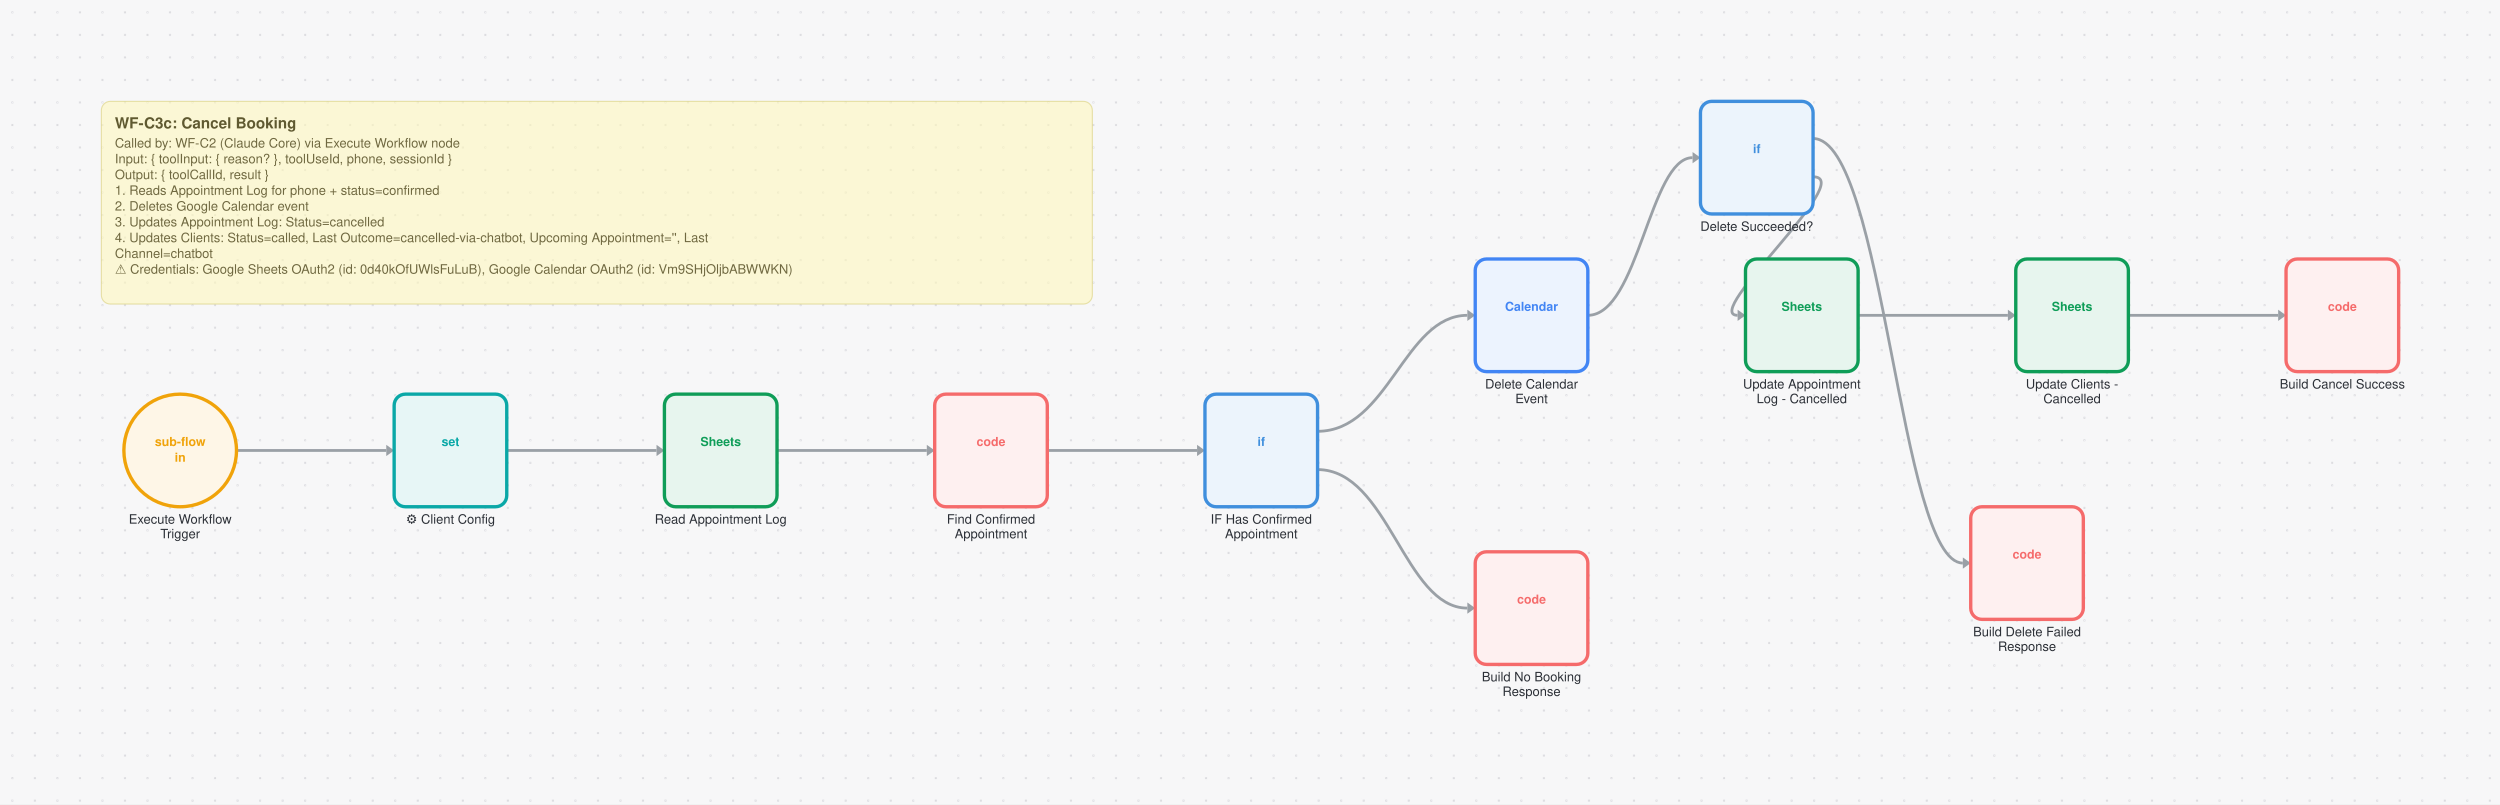
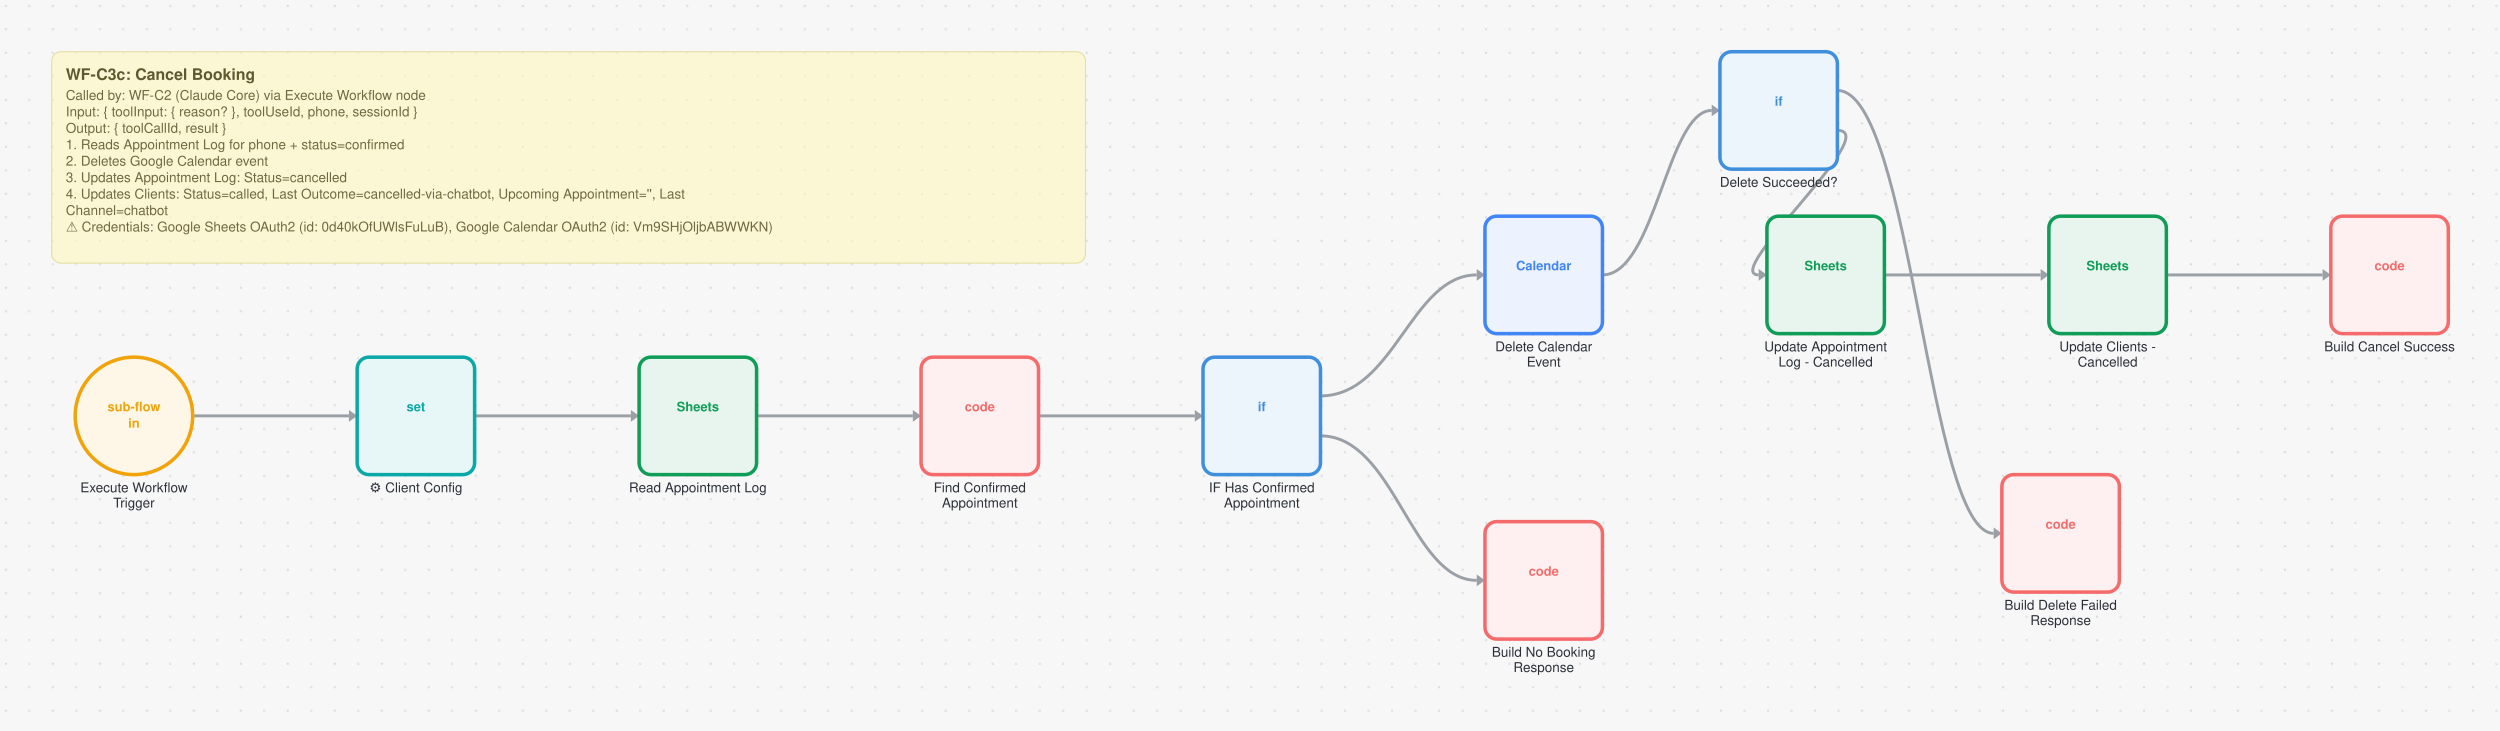
- <svg xmlns="http://www.w3.org/2000/svg" viewBox="190 -50 2220 714" width="1600" font-family="-apple-system,BlinkMacSystemFont,Segoe UI,Helvetica,Arial,sans-serif">
-   <rect x="190" y="-50" width="2220" height="714" fill="#f7f7f8" />
+ <svg xmlns="http://www.w3.org/2000/svg" viewBox="236 -4.0 2128 622.0" width="1600" font-family="-apple-system,BlinkMacSystemFont,Segoe UI,Helvetica,Arial,sans-serif">
+   <rect x="236" y="-4.0" width="2128" height="622.0" fill="#f7f7f8" />
  <defs>
    <pattern id="g" width="20" height="20" patternUnits="userSpaceOnUse">
      <circle cx="1" cy="1" r="1" fill="#dcdce0" />
    </pattern>
  </defs>
-   <rect x="190" y="-50" width="2220" height="714" fill="url(#g)" />
-   <rect x="280" y="40" width="880" height="180" rx="8" fill="#fff8b8" fill-opacity="0.55" stroke="#d8cf7a" stroke-opacity="0.6" />
-   <text x="292" y="64" font-size="13.5" font-weight="700" fill="#5f5930">WF-C3c: Cancel Booking</text>
-   <text x="292" y="81" font-size="11.5" fill="#6f6840">Called by: WF-C2 (Claude Core) via Execute Workflow node</text>
-   <text x="292" y="95" font-size="11.5" fill="#6f6840">Input: { toolInput: { reason? }, toolUseId, phone, sessionId }</text>
-   <text x="292" y="109" font-size="11.5" fill="#6f6840">Output: { toolCallId, result }</text>
-   <text x="292" y="123" font-size="11.5" fill="#6f6840">1. Reads Appointment Log for phone + status=confirmed</text>
-   <text x="292" y="137" font-size="11.5" fill="#6f6840">2. Deletes Google Calendar event</text>
-   <text x="292" y="151" font-size="11.5" fill="#6f6840">3. Updates Appointment Log: Status=cancelled</text>
-   <text x="292" y="165" font-size="11.5" fill="#6f6840">4. Updates Clients: Status=called, Last Outcome=cancelled-via-chatbot, Upcoming Appointment='', Last</text>
-   <text x="292" y="179" font-size="11.5" fill="#6f6840">Channel=chatbot</text>
-   <text x="292" y="193" font-size="11.5" fill="#6f6840">⚠️ Credentials: Google Sheets OAuth2 (id: 0d40kOfUWlsFuLuB), Google Calendar OAuth2 (id: Vm9SHjOljbABWWKN)</text>
+   <rect x="236" y="-4.0" width="2128" height="622.0" fill="url(#g)" />
+   <rect x="280" y="40.0" width="880" height="180" rx="8" fill="#fff8b8" fill-opacity="0.55" stroke="#d8cf7a" stroke-opacity="0.6" />
+   <text x="292" y="64.0" font-size="13.5" font-weight="700" fill="#5f5930">WF-C3c: Cancel Booking</text>
+   <text x="292" y="81.0" font-size="11.5" fill="#6f6840">Called by: WF-C2 (Claude Core) via Execute Workflow node</text>
+   <text x="292" y="95.0" font-size="11.5" fill="#6f6840">Input: { toolInput: { reason? }, toolUseId, phone, sessionId }</text>
+   <text x="292" y="109.0" font-size="11.5" fill="#6f6840">Output: { toolCallId, result }</text>
+   <text x="292" y="123.0" font-size="11.5" fill="#6f6840">1. Reads Appointment Log for phone + status=confirmed</text>
+   <text x="292" y="137.0" font-size="11.5" fill="#6f6840">2. Deletes Google Calendar event</text>
+   <text x="292" y="151.0" font-size="11.5" fill="#6f6840">3. Updates Appointment Log: Status=cancelled</text>
+   <text x="292" y="165.0" font-size="11.5" fill="#6f6840">4. Updates Clients: Status=called, Last Outcome=cancelled-via-chatbot, Upcoming Appointment='', Last</text>
+   <text x="292" y="179.0" font-size="11.5" fill="#6f6840">Channel=chatbot</text>
+   <text x="292" y="193.0" font-size="11.5" fill="#6f6840">⚠️ Credentials: Google Sheets OAuth2 (id: 0d40kOfUWlsFuLuB), Google Calendar OAuth2 (id: Vm9SHjOljbABWWKN)</text>
  <g fill="none" stroke="#9aa0a6" stroke-width="2.5">
    <path d="M400,350 C463,350 477,350 533,350" />
    <path d="M533,345 L540,350 L533,355" fill="#9aa0a6" stroke="none" />
    <path d="M640,350 C703,350 717,350 773,350" />
    <path d="M773,345 L780,350 L773,355" fill="#9aa0a6" stroke="none" />
    <path d="M880,350 C943,350 957,350 1013,350" />
    <path d="M1013,345 L1020,350 L1013,355" fill="#9aa0a6" stroke="none" />
    <path d="M1120,350 C1183,350 1197,350 1253,350" />
    <path d="M1253,345 L1260,350 L1253,355" fill="#9aa0a6" stroke="none" />
    <path d="M1360,333 C1423,333 1437,230 1493,230" />
    <path d="M1493,225 L1500,230 L1493,235" fill="#9aa0a6" stroke="none" />
    <path d="M1360,367 C1423,367 1437,490 1493,490" />
    <path d="M1493,485 L1500,490 L1493,495" fill="#9aa0a6" stroke="none" />
    <path d="M1600,230 C1645,230 1655,90 1693,90" />
    <path d="M1693,85 L1700,90 L1693,95" fill="#9aa0a6" stroke="none" />
    <path d="M1800,73 C1863,73 1877,450 1933,450" />
    <path d="M1933,445 L1940,450 L1933,455" fill="#9aa0a6" stroke="none" />
    <path d="M1800,107 C1840,107 1700,230 1733,230" />
    <path d="M1733,225 L1740,230 L1733,235" fill="#9aa0a6" stroke="none" />
    <path d="M1840,230 C1903,230 1917,230 1973,230" />
    <path d="M1973,225 L1980,230 L1973,235" fill="#9aa0a6" stroke="none" />
    <path d="M2080,230 C2143,230 2157,230 2213,230" />
    <path d="M2213,225 L2220,230 L2213,235" fill="#9aa0a6" stroke="none" />
  </g>
-   <rect x="300" y="300" width="100" height="100" rx="50" fill="#ffffff" stroke="#f0a30a" stroke-width="3" />
-   <rect x="300" y="300" width="100" height="100" rx="50" fill="#f0a30a" fill-opacity="0.10" />
+   <rect x="300" y="300.0" width="100" height="100" rx="50" fill="#ffffff" stroke="#f0a30a" stroke-width="3" />
+   <rect x="300" y="300.0" width="100" height="100" rx="50" fill="#f0a30a" fill-opacity="0.10" />
  <text x="350.0" y="346.0" font-size="11" text-anchor="middle" fill="#f0a30a" font-weight="700">sub-flow</text>
  <text x="350.0" y="360.0" font-size="11" text-anchor="middle" fill="#f0a30a" font-weight="700">in</text>
-   <text x="350.0" y="415" font-size="11.5" text-anchor="middle" fill="#2b2f36">Execute Workflow</text>
-   <text x="350.0" y="428" font-size="11.5" text-anchor="middle" fill="#2b2f36">Trigger</text>
-   <rect x="540" y="300" width="100" height="100" rx="10" fill="#ffffff" stroke="#0aa8a7" stroke-width="3" />
-   <rect x="540" y="300" width="100" height="100" rx="10" fill="#0aa8a7" fill-opacity="0.10" />
+   <text x="350.0" y="415.0" font-size="11.5" text-anchor="middle" fill="#2b2f36">Execute Workflow</text>
+   <text x="350.0" y="428.0" font-size="11.5" text-anchor="middle" fill="#2b2f36">Trigger</text>
+   <rect x="540" y="300.0" width="100" height="100" rx="10" fill="#ffffff" stroke="#0aa8a7" stroke-width="3" />
+   <rect x="540" y="300.0" width="100" height="100" rx="10" fill="#0aa8a7" fill-opacity="0.10" />
  <text x="590.0" y="346.0" font-size="11" text-anchor="middle" fill="#0aa8a7" font-weight="700">set</text>
-   <text x="590.0" y="415" font-size="11.5" text-anchor="middle" fill="#2b2f36">⚙️ Client Config</text>
-   <rect x="780" y="300" width="100" height="100" rx="10" fill="#ffffff" stroke="#0f9d58" stroke-width="3" />
-   <rect x="780" y="300" width="100" height="100" rx="10" fill="#0f9d58" fill-opacity="0.10" />
+   <text x="590.0" y="415.0" font-size="11.5" text-anchor="middle" fill="#2b2f36">⚙️ Client Config</text>
+   <rect x="780" y="300.0" width="100" height="100" rx="10" fill="#ffffff" stroke="#0f9d58" stroke-width="3" />
+   <rect x="780" y="300.0" width="100" height="100" rx="10" fill="#0f9d58" fill-opacity="0.10" />
  <text x="830.0" y="346.0" font-size="11" text-anchor="middle" fill="#0f9d58" font-weight="700">Sheets</text>
-   <text x="830.0" y="415" font-size="11.5" text-anchor="middle" fill="#2b2f36">Read Appointment Log</text>
-   <rect x="1020" y="300" width="100" height="100" rx="10" fill="#ffffff" stroke="#f56b6b" stroke-width="3" />
-   <rect x="1020" y="300" width="100" height="100" rx="10" fill="#f56b6b" fill-opacity="0.10" />
+   <text x="830.0" y="415.0" font-size="11.5" text-anchor="middle" fill="#2b2f36">Read Appointment Log</text>
+   <rect x="1020" y="300.0" width="100" height="100" rx="10" fill="#ffffff" stroke="#f56b6b" stroke-width="3" />
+   <rect x="1020" y="300.0" width="100" height="100" rx="10" fill="#f56b6b" fill-opacity="0.10" />
  <text x="1070.0" y="346.0" font-size="11" text-anchor="middle" fill="#f56b6b" font-weight="700">code</text>
-   <text x="1070.0" y="415" font-size="11.5" text-anchor="middle" fill="#2b2f36">Find Confirmed</text>
-   <text x="1070.0" y="428" font-size="11.5" text-anchor="middle" fill="#2b2f36">Appointment</text>
-   <rect x="1260" y="300" width="100" height="100" rx="10" fill="#ffffff" stroke="#408fdd" stroke-width="3" />
-   <rect x="1260" y="300" width="100" height="100" rx="10" fill="#408fdd" fill-opacity="0.10" />
+   <text x="1070.0" y="415.0" font-size="11.5" text-anchor="middle" fill="#2b2f36">Find Confirmed</text>
+   <text x="1070.0" y="428.0" font-size="11.5" text-anchor="middle" fill="#2b2f36">Appointment</text>
+   <rect x="1260" y="300.0" width="100" height="100" rx="10" fill="#ffffff" stroke="#408fdd" stroke-width="3" />
+   <rect x="1260" y="300.0" width="100" height="100" rx="10" fill="#408fdd" fill-opacity="0.10" />
  <text x="1310.0" y="346.0" font-size="11" text-anchor="middle" fill="#408fdd" font-weight="700">if</text>
-   <text x="1310.0" y="415" font-size="11.5" text-anchor="middle" fill="#2b2f36">IF Has Confirmed</text>
-   <text x="1310.0" y="428" font-size="11.5" text-anchor="middle" fill="#2b2f36">Appointment</text>
-   <rect x="1500" y="180" width="100" height="100" rx="10" fill="#ffffff" stroke="#4285f4" stroke-width="3" />
-   <rect x="1500" y="180" width="100" height="100" rx="10" fill="#4285f4" fill-opacity="0.10" />
+   <text x="1310.0" y="415.0" font-size="11.5" text-anchor="middle" fill="#2b2f36">IF Has Confirmed</text>
+   <text x="1310.0" y="428.0" font-size="11.5" text-anchor="middle" fill="#2b2f36">Appointment</text>
+   <rect x="1500" y="180.0" width="100" height="100" rx="10" fill="#ffffff" stroke="#4285f4" stroke-width="3" />
+   <rect x="1500" y="180.0" width="100" height="100" rx="10" fill="#4285f4" fill-opacity="0.10" />
  <text x="1550.0" y="226.0" font-size="11" text-anchor="middle" fill="#4285f4" font-weight="700">Calendar</text>
-   <text x="1550.0" y="295" font-size="11.5" text-anchor="middle" fill="#2b2f36">Delete Calendar</text>
-   <text x="1550.0" y="308" font-size="11.5" text-anchor="middle" fill="#2b2f36">Event</text>
-   <rect x="1700" y="40" width="100" height="100" rx="10" fill="#ffffff" stroke="#408fdd" stroke-width="3" />
-   <rect x="1700" y="40" width="100" height="100" rx="10" fill="#408fdd" fill-opacity="0.10" />
+   <text x="1550.0" y="295.0" font-size="11.5" text-anchor="middle" fill="#2b2f36">Delete Calendar</text>
+   <text x="1550.0" y="308.0" font-size="11.5" text-anchor="middle" fill="#2b2f36">Event</text>
+   <rect x="1700" y="40.0" width="100" height="100" rx="10" fill="#ffffff" stroke="#408fdd" stroke-width="3" />
+   <rect x="1700" y="40.0" width="100" height="100" rx="10" fill="#408fdd" fill-opacity="0.10" />
  <text x="1750.0" y="86.0" font-size="11" text-anchor="middle" fill="#408fdd" font-weight="700">if</text>
-   <text x="1750.0" y="155" font-size="11.5" text-anchor="middle" fill="#2b2f36">Delete Succeeded?</text>
-   <rect x="1740" y="180" width="100" height="100" rx="10" fill="#ffffff" stroke="#0f9d58" stroke-width="3" />
-   <rect x="1740" y="180" width="100" height="100" rx="10" fill="#0f9d58" fill-opacity="0.10" />
+   <text x="1750.0" y="155.0" font-size="11.5" text-anchor="middle" fill="#2b2f36">Delete Succeeded?</text>
+   <rect x="1740" y="180.0" width="100" height="100" rx="10" fill="#ffffff" stroke="#0f9d58" stroke-width="3" />
+   <rect x="1740" y="180.0" width="100" height="100" rx="10" fill="#0f9d58" fill-opacity="0.10" />
  <text x="1790.0" y="226.0" font-size="11" text-anchor="middle" fill="#0f9d58" font-weight="700">Sheets</text>
-   <text x="1790.0" y="295" font-size="11.5" text-anchor="middle" fill="#2b2f36">Update Appointment</text>
-   <text x="1790.0" y="308" font-size="11.5" text-anchor="middle" fill="#2b2f36">Log - Cancelled</text>
-   <rect x="1980" y="180" width="100" height="100" rx="10" fill="#ffffff" stroke="#0f9d58" stroke-width="3" />
-   <rect x="1980" y="180" width="100" height="100" rx="10" fill="#0f9d58" fill-opacity="0.10" />
+   <text x="1790.0" y="295.0" font-size="11.5" text-anchor="middle" fill="#2b2f36">Update Appointment</text>
+   <text x="1790.0" y="308.0" font-size="11.5" text-anchor="middle" fill="#2b2f36">Log - Cancelled</text>
+   <rect x="1980" y="180.0" width="100" height="100" rx="10" fill="#ffffff" stroke="#0f9d58" stroke-width="3" />
+   <rect x="1980" y="180.0" width="100" height="100" rx="10" fill="#0f9d58" fill-opacity="0.10" />
  <text x="2030.0" y="226.0" font-size="11" text-anchor="middle" fill="#0f9d58" font-weight="700">Sheets</text>
-   <text x="2030.0" y="295" font-size="11.5" text-anchor="middle" fill="#2b2f36">Update Clients -</text>
-   <text x="2030.0" y="308" font-size="11.5" text-anchor="middle" fill="#2b2f36">Cancelled</text>
-   <rect x="2220" y="180" width="100" height="100" rx="10" fill="#ffffff" stroke="#f56b6b" stroke-width="3" />
-   <rect x="2220" y="180" width="100" height="100" rx="10" fill="#f56b6b" fill-opacity="0.10" />
+   <text x="2030.0" y="295.0" font-size="11.5" text-anchor="middle" fill="#2b2f36">Update Clients -</text>
+   <text x="2030.0" y="308.0" font-size="11.5" text-anchor="middle" fill="#2b2f36">Cancelled</text>
+   <rect x="2220" y="180.0" width="100" height="100" rx="10" fill="#ffffff" stroke="#f56b6b" stroke-width="3" />
+   <rect x="2220" y="180.0" width="100" height="100" rx="10" fill="#f56b6b" fill-opacity="0.10" />
  <text x="2270.0" y="226.0" font-size="11" text-anchor="middle" fill="#f56b6b" font-weight="700">code</text>
-   <text x="2270.0" y="295" font-size="11.5" text-anchor="middle" fill="#2b2f36">Build Cancel Success</text>
-   <rect x="1500" y="440" width="100" height="100" rx="10" fill="#ffffff" stroke="#f56b6b" stroke-width="3" />
-   <rect x="1500" y="440" width="100" height="100" rx="10" fill="#f56b6b" fill-opacity="0.10" />
+   <text x="2270.0" y="295.0" font-size="11.5" text-anchor="middle" fill="#2b2f36">Build Cancel Success</text>
+   <rect x="1500" y="440.0" width="100" height="100" rx="10" fill="#ffffff" stroke="#f56b6b" stroke-width="3" />
+   <rect x="1500" y="440.0" width="100" height="100" rx="10" fill="#f56b6b" fill-opacity="0.10" />
  <text x="1550.0" y="486.0" font-size="11" text-anchor="middle" fill="#f56b6b" font-weight="700">code</text>
-   <text x="1550.0" y="555" font-size="11.5" text-anchor="middle" fill="#2b2f36">Build No Booking</text>
-   <text x="1550.0" y="568" font-size="11.5" text-anchor="middle" fill="#2b2f36">Response</text>
-   <rect x="1940" y="400" width="100" height="100" rx="10" fill="#ffffff" stroke="#f56b6b" stroke-width="3" />
-   <rect x="1940" y="400" width="100" height="100" rx="10" fill="#f56b6b" fill-opacity="0.10" />
+   <text x="1550.0" y="555.0" font-size="11.5" text-anchor="middle" fill="#2b2f36">Build No Booking</text>
+   <text x="1550.0" y="568.0" font-size="11.5" text-anchor="middle" fill="#2b2f36">Response</text>
+   <rect x="1940" y="400.0" width="100" height="100" rx="10" fill="#ffffff" stroke="#f56b6b" stroke-width="3" />
+   <rect x="1940" y="400.0" width="100" height="100" rx="10" fill="#f56b6b" fill-opacity="0.10" />
  <text x="1990.0" y="446.0" font-size="11" text-anchor="middle" fill="#f56b6b" font-weight="700">code</text>
-   <text x="1990.0" y="515" font-size="11.5" text-anchor="middle" fill="#2b2f36">Build Delete Failed</text>
-   <text x="1990.0" y="528" font-size="11.5" text-anchor="middle" fill="#2b2f36">Response</text>
+   <text x="1990.0" y="515.0" font-size="11.5" text-anchor="middle" fill="#2b2f36">Build Delete Failed</text>
+   <text x="1990.0" y="528.0" font-size="11.5" text-anchor="middle" fill="#2b2f36">Response</text>
</svg>
